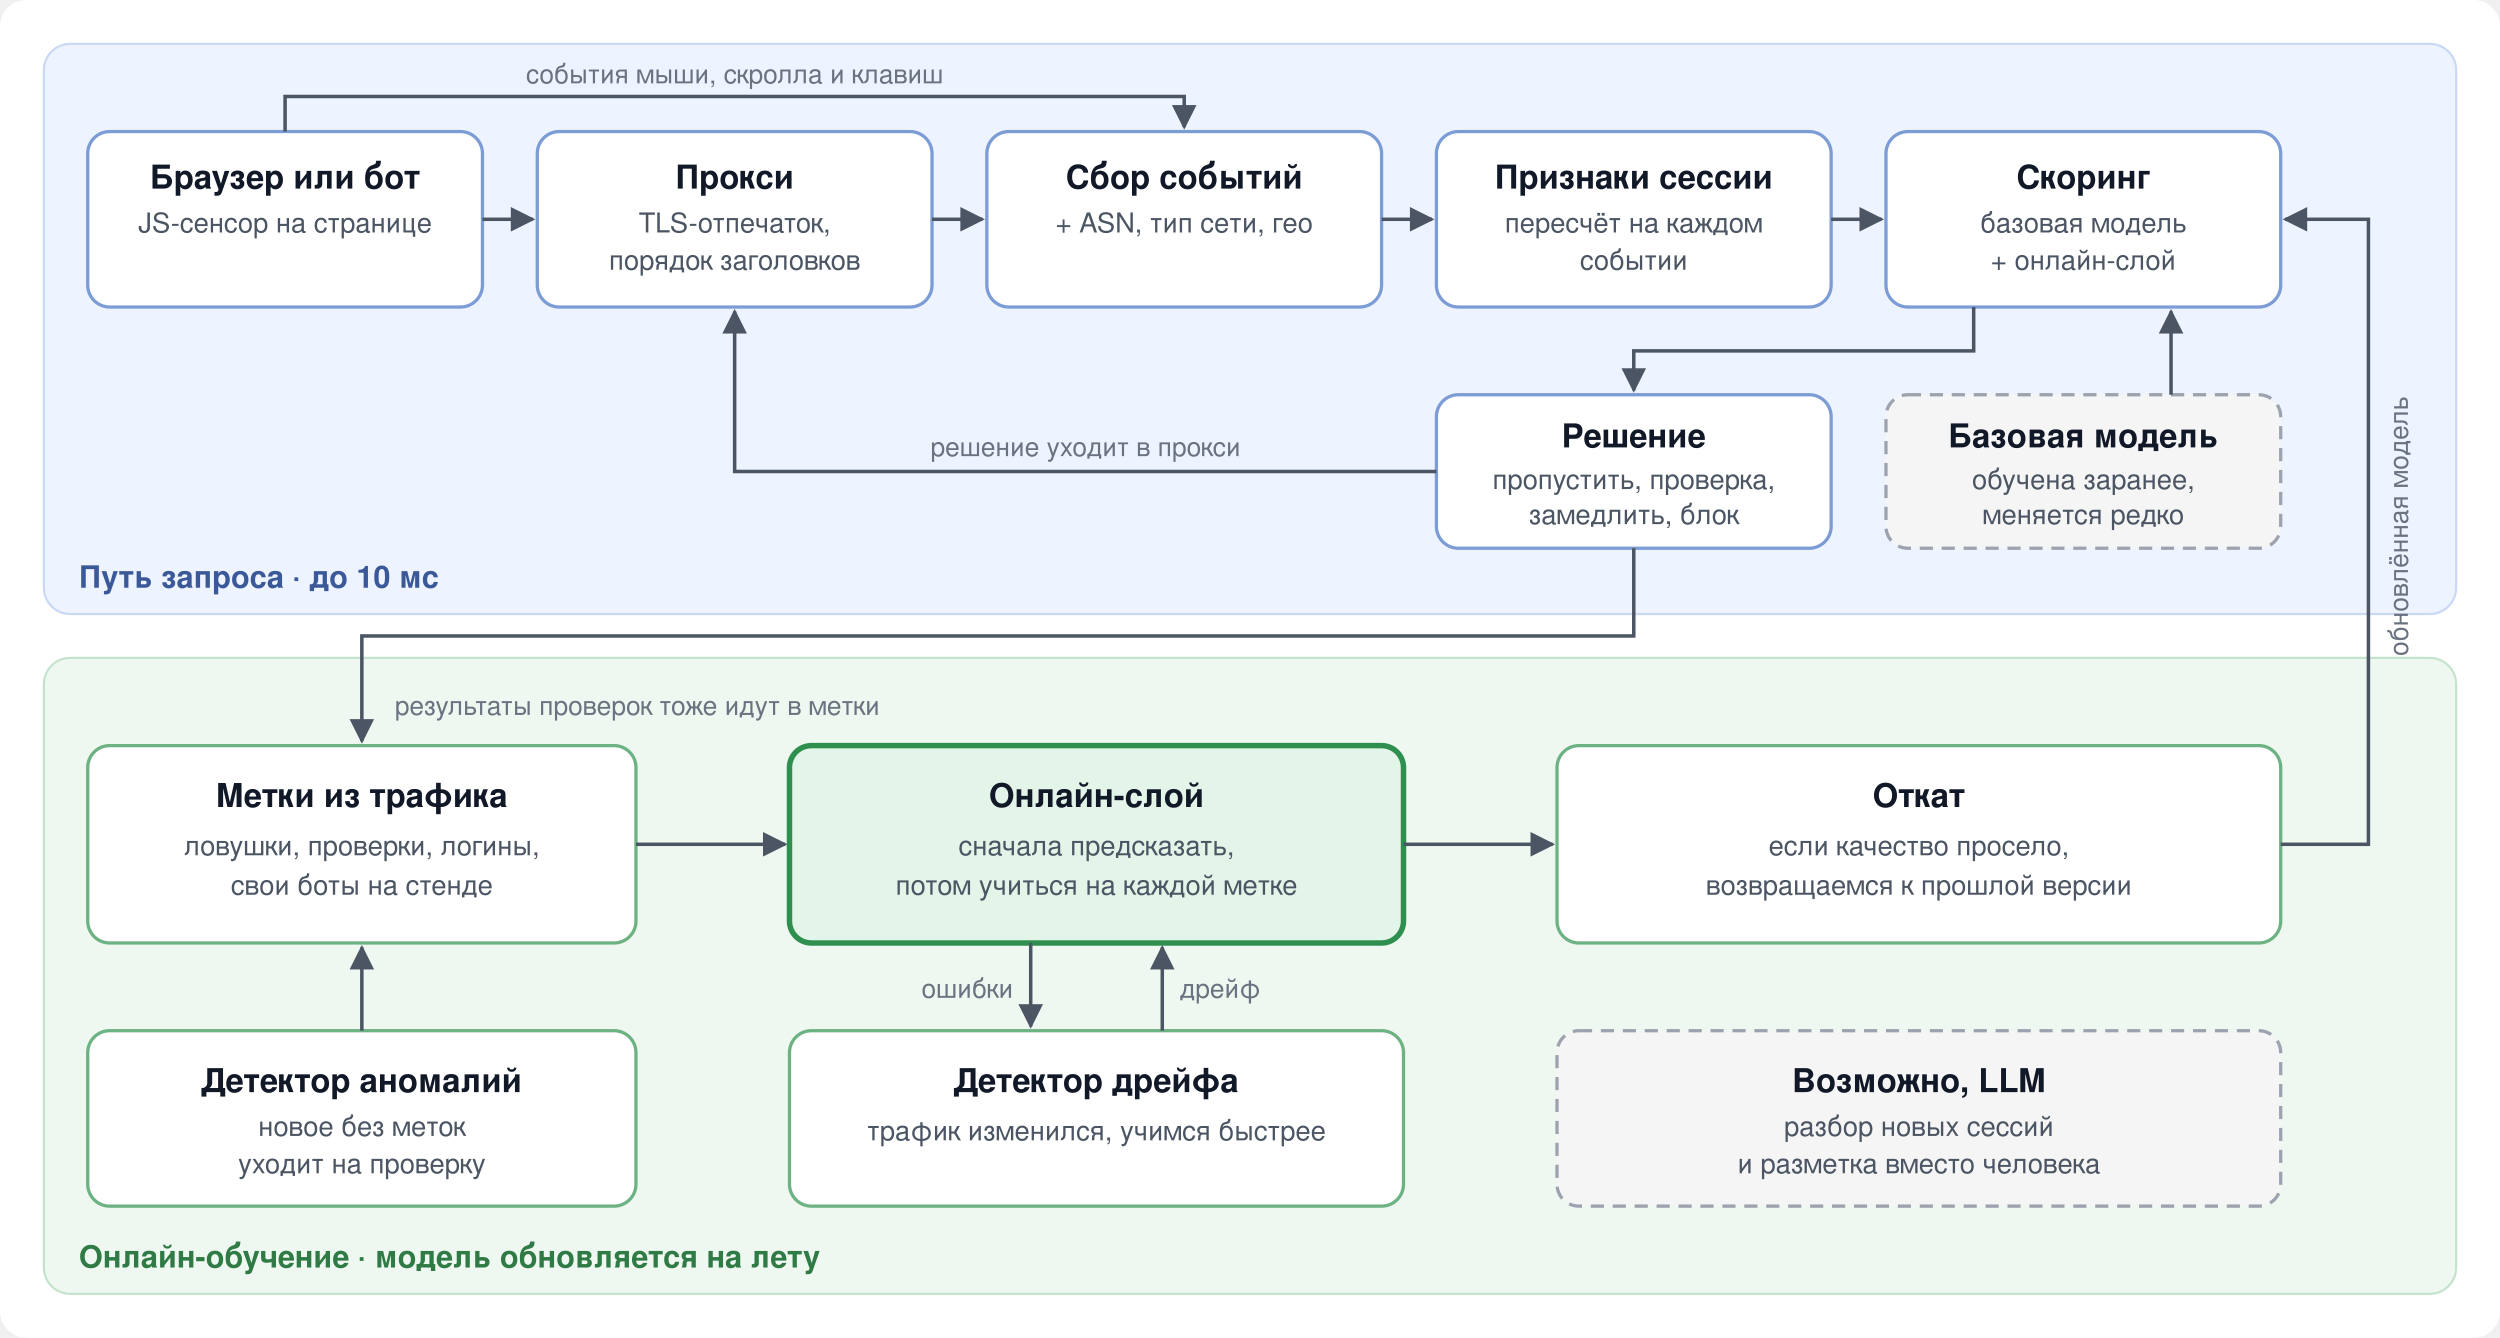
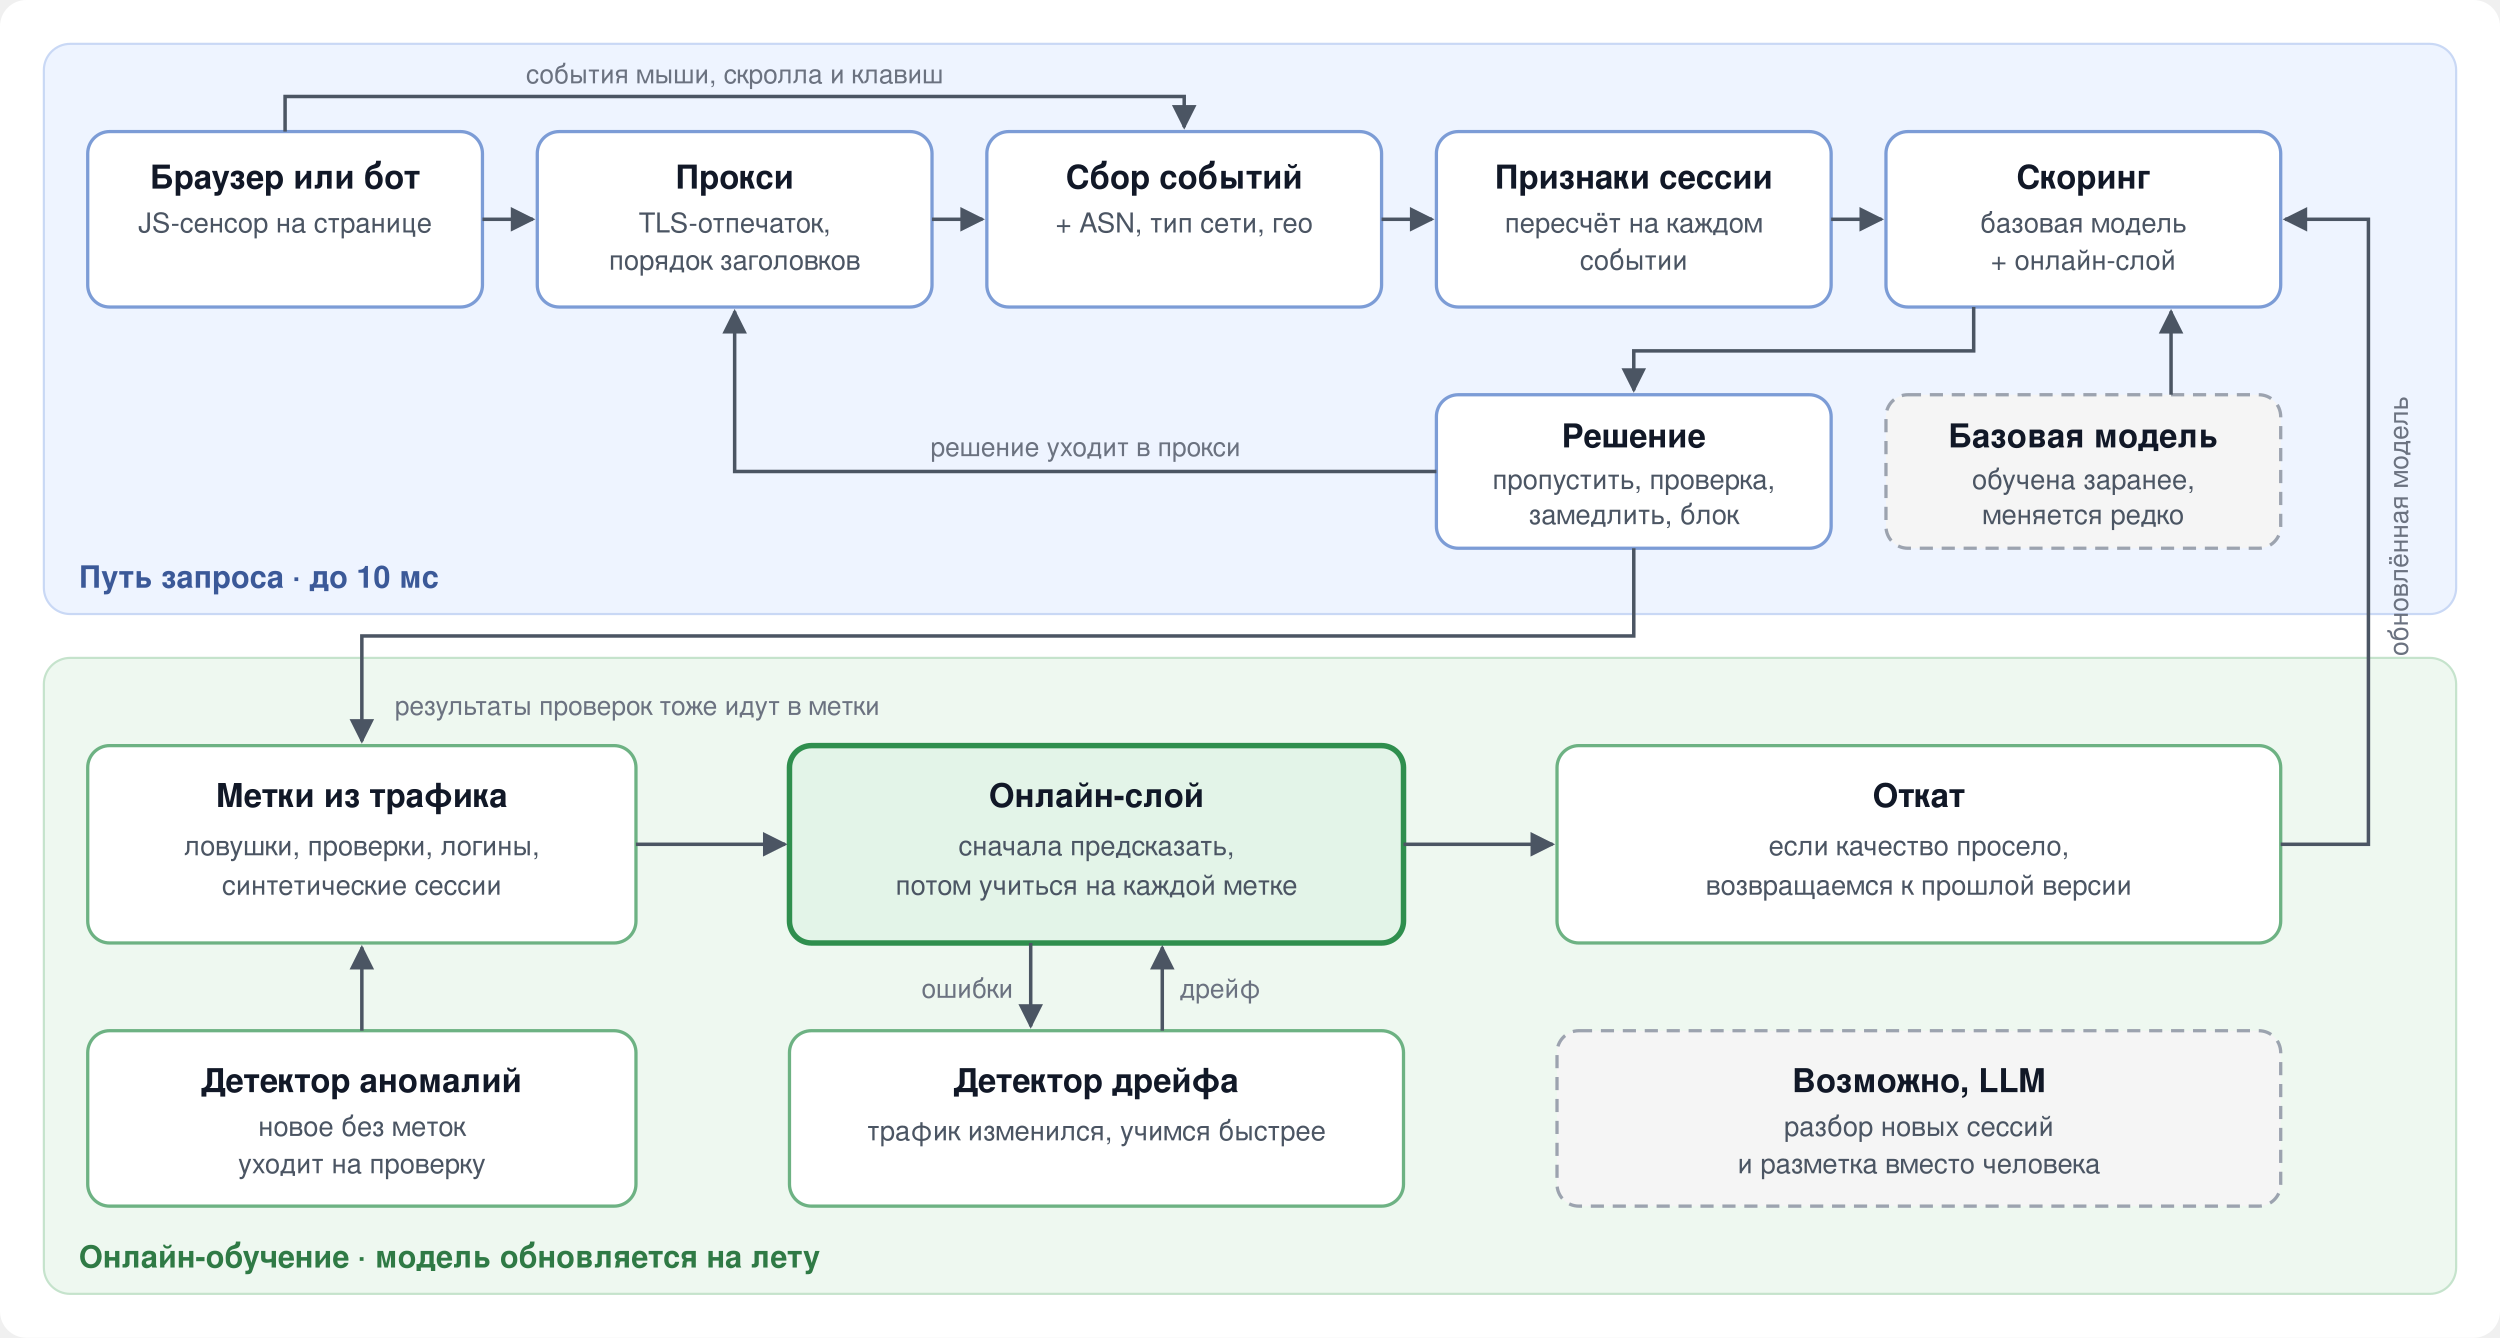
<svg xmlns="http://www.w3.org/2000/svg" width="1140" height="610" viewBox="0 0 1140 610" font-family="-apple-system, BlinkMacSystemFont, 'Segoe UI', Helvetica, Arial, sans-serif">
  <defs>
    <marker id="arrow" viewBox="0 0 10 10" refX="9" refY="5" markerWidth="7" markerHeight="7" orient="auto-start-reverse">
      <path d="M0,0 L10,5 L0,10 z" fill="#4B5563" />
    </marker>
    <style>
      .box { fill: #FFFFFF; stroke: #7C9CD6; stroke-width: 1.5; }
      .box2 { fill: #FFFFFF; stroke: #6DB283; stroke-width: 1.5; }
      .hl { fill: #E3F4E8; stroke: #2F8F4E; stroke-width: 2.5; }
      .base { fill: #F5F5F5; stroke: #9CA3AF; stroke-width: 1.5; stroke-dasharray: 6 4; }
      .t { font-size: 15px; font-weight: 600; fill: #111827; text-anchor: middle; }
      .s { font-size: 12.5px; fill: #4B5563; text-anchor: middle; }
      .edge { fill: none; stroke: #4B5563; stroke-width: 1.6; marker-end: url(#arrow); }
      .lbl { font-size: 12px; fill: #6B7280; }
    </style>
  </defs>
  <rect x="0" y="0" width="1140" height="610" rx="12" fill="#FFFFFF" />
  <rect x="20" y="20" width="1100" height="260" rx="12" fill="#EEF4FF" stroke="#C9D8F5" />
  <text x="36" y="268" font-size="14" font-weight="600" fill="#3B5998">Путь запроса · до 10 мс</text>
  <rect class="box" x="40" y="60" width="180" height="80" rx="10" />
  <text class="t" x="130" y="86">Браузер или бот</text>
  <text class="s" x="130" y="106">JS-сенсор на странице</text>
  <rect class="box" x="245" y="60" width="180" height="80" rx="10" />
  <text class="t" x="335" y="86">Прокси</text>
  <text class="s" x="335" y="106">TLS-отпечаток,</text>
  <text class="s" x="335" y="123">порядок заголовков</text>
  <rect class="box" x="450" y="60" width="180" height="80" rx="10" />
  <text class="t" x="540" y="86">Сбор событий</text>
  <text class="s" x="540" y="106">+ ASN, тип сети, гео</text>
  <rect class="box" x="655" y="60" width="180" height="80" rx="10" />
  <text class="t" x="745" y="86">Признаки сессии</text>
  <text class="s" x="745" y="106">пересчёт на каждом</text>
  <text class="s" x="745" y="123">событии</text>
  <rect class="box" x="860" y="60" width="180" height="80" rx="10" />
  <text class="t" x="950" y="86">Скоринг</text>
  <text class="s" x="950" y="106">базовая модель</text>
  <text class="s" x="950" y="123">+ онлайн-слой</text>
  <rect class="box" x="655" y="180" width="180" height="70" rx="10" />
  <text class="t" x="745" y="204">Решение</text>
  <text class="s" x="745" y="223">пропустить, проверка,</text>
  <text class="s" x="745" y="239">замедлить, блок</text>
  <rect class="base" x="860" y="180" width="180" height="70" rx="10" />
  <text class="t" x="950" y="204">Базовая модель</text>
  <text class="s" x="950" y="223">обучена заранее,</text>
  <text class="s" x="950" y="239">меняется редко</text>
  <path class="edge" d="M220,100 H243" />
  <path class="edge" d="M425,100 H448" />
  <path class="edge" d="M630,100 H653" />
  <path class="edge" d="M835,100 H858" />
  <path class="edge" d="M130,60 V44 H540 V58" />
  <text class="lbl" x="335" y="38" text-anchor="middle">события мыши, скролла и клавиш</text>
  <path class="edge" d="M900,140 V160 H745 V178" />
  <path class="edge" d="M990,180 V142" />
  <path class="edge" d="M655,215 H335 V142" />
  <text class="lbl" x="495" y="208" text-anchor="middle">решение уходит в прокси</text>
  <rect x="20" y="300" width="1100" height="290" rx="12" fill="#EEF8F0" stroke="#C5E3CC" />
  <text x="36" y="578" font-size="14" font-weight="600" fill="#2F7A45">Онлайн-обучение · модель обновляется на лету</text>
  <path class="edge" d="M745,250 V290 H165 V338" />
  <text class="lbl" x="180" y="326">результаты проверок тоже идут в метки</text>
  <rect class="box2" x="40" y="340" width="250" height="90" rx="10" />
  <text class="t" x="165" y="368">Метки из трафика</text>
  <text class="s" x="165" y="390">ловушки, проверки, логины,</text>
-   <text class="s" x="165" y="408">свои боты на стенде</text>
+   <text class="s" x="165" y="408">синтетические сессии</text>
  <rect class="hl" x="360" y="340" width="280" height="90" rx="10" />
  <text class="t" x="500" y="368">Онлайн-слой</text>
  <text class="s" x="500" y="390">сначала предсказать,</text>
  <text class="s" x="500" y="408">потом учиться на каждой метке</text>
  <rect class="box2" x="710" y="340" width="330" height="90" rx="10" />
  <text class="t" x="875" y="368">Откат</text>
  <text class="s" x="875" y="390">если качество просело,</text>
  <text class="s" x="875" y="408">возвращаемся к прошлой версии</text>
  <rect class="box2" x="40" y="470" width="250" height="80" rx="10" />
  <text class="t" x="165" y="498">Детектор аномалий</text>
  <text class="s" x="165" y="518">новое без меток</text>
  <text class="s" x="165" y="535">уходит на проверку</text>
  <rect class="box2" x="360" y="470" width="280" height="80" rx="10" />
  <text class="t" x="500" y="498">Детектор дрейфа</text>
  <text class="s" x="500" y="520">трафик изменился, учимся быстрее</text>
  <rect class="base" x="710" y="470" width="330" height="80" rx="10" />
  <text class="t" x="875" y="498">Возможно, LLM</text>
  <text class="s" x="875" y="518">разбор новых сессий</text>
  <text class="s" x="875" y="535">и разметка вместо человека</text>
  <path class="edge" d="M290,385 H358" />
  <path class="edge" d="M640,385 H708" />
  <path class="edge" d="M165,470 V432" />
  <path class="edge" d="M470,430 V468" />
  <text class="lbl" x="462" y="455" text-anchor="end">ошибки</text>
  <path class="edge" d="M530,470 V432" />
  <text class="lbl" x="538" y="455">дрейф</text>
  <path class="edge" d="M1040,385 H1080 V100 H1042" />
  <text class="lbl" transform="translate(1098,240) rotate(-90)" text-anchor="middle">обновлённая модель</text>
</svg>
